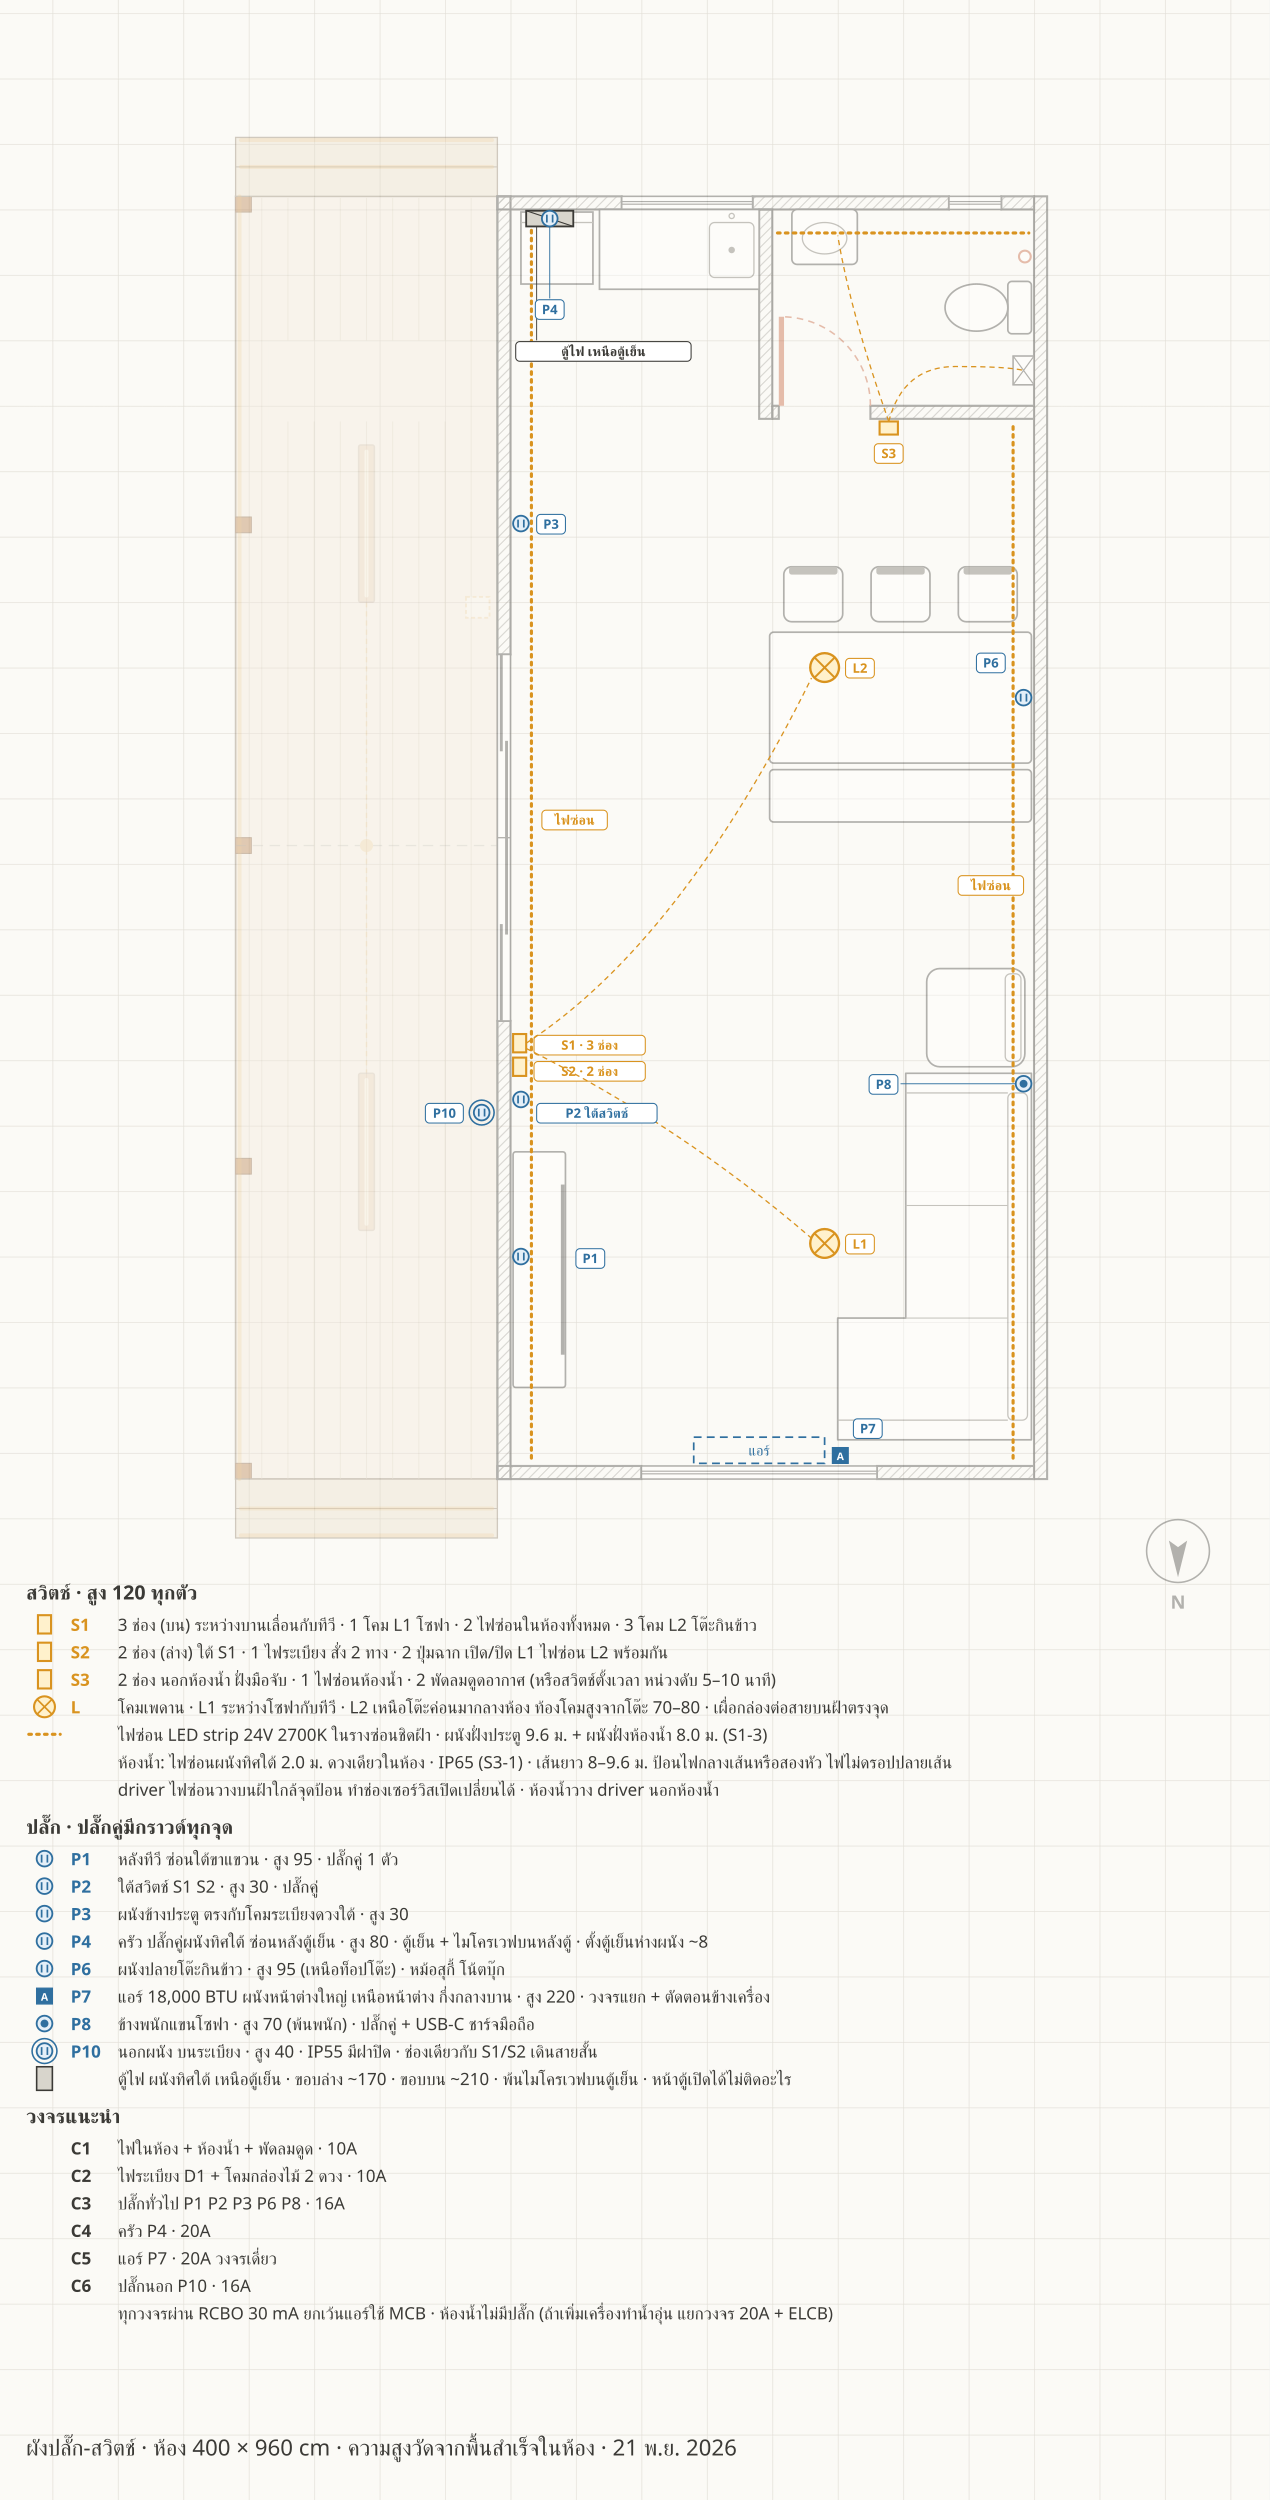
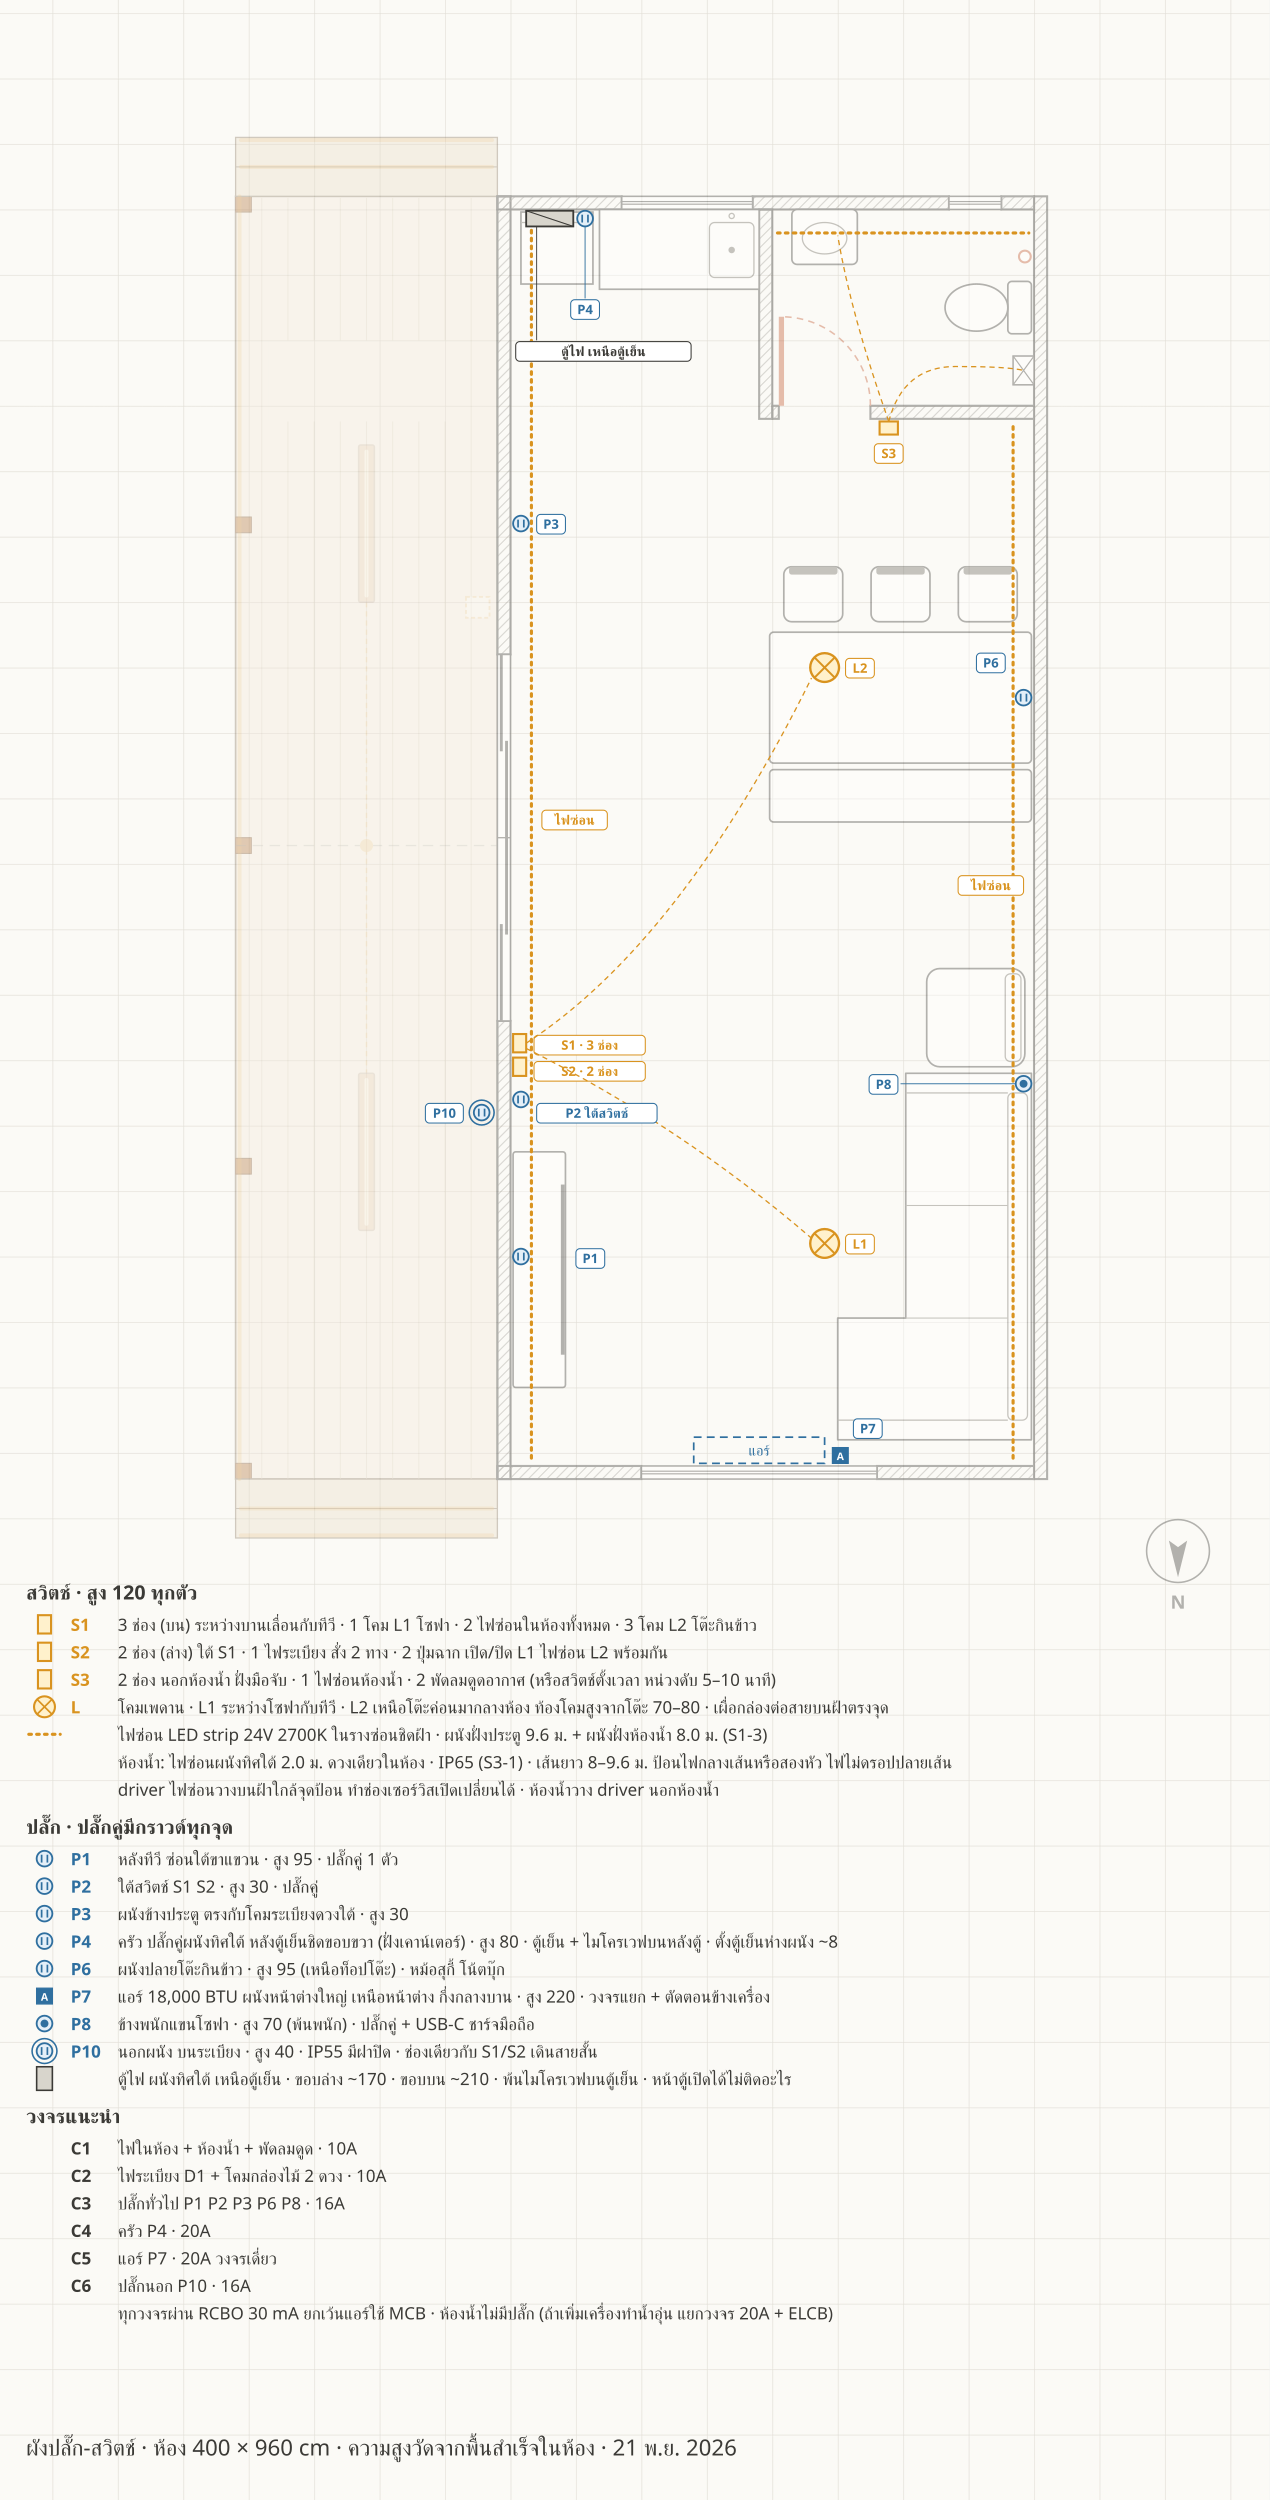
<svg xmlns="http://www.w3.org/2000/svg" viewBox="-390 -160 970 1910" width="970" height="1910" font-family="Leelawadee UI, Tahoma, sans-serif">
  <defs>
    <pattern id="grid" width="50" height="50" patternUnits="userSpaceOnUse" x="0" y="0">
      <path d="M50 0H0V50" fill="none" stroke="#e3e0d8" stroke-width="1" />
    </pattern>
    <pattern id="hatch" width="5" height="5" patternUnits="userSpaceOnUse" patternTransform="rotate(45)">
      <line x1="0" y1="0" x2="0" y2="5" stroke="#6d6a62" stroke-width="1" />
    </pattern>
  </defs>
  <rect x="-390" y="-160" width="970" height="1910" fill="#fbfaf6" />
  <rect x="-390" y="-160" width="970" height="1910" fill="url(#grid)" />
  <g opacity="0.38">
    <rect x="-210" y="-10" width="200" height="980" fill="#f1e8da" stroke="#8a7a64" stroke-width="1.3" />
    <line x1="-190" y1="-10" x2="-190" y2="970" stroke="#ddd0bc" stroke-width="0.8" />
    <line x1="-170" y1="-10" x2="-170" y2="970" stroke="#ddd0bc" stroke-width="0.8" />
    <line x1="-150" y1="-10" x2="-150" y2="970" stroke="#ddd0bc" stroke-width="0.8" />
    <line x1="-130" y1="-10" x2="-130" y2="970" stroke="#ddd0bc" stroke-width="0.8" />
    <line x1="-110" y1="-10" x2="-110" y2="970" stroke="#ddd0bc" stroke-width="0.8" />
    <line x1="-90" y1="-10" x2="-90" y2="970" stroke="#ddd0bc" stroke-width="0.8" />
    <line x1="-70" y1="-10" x2="-70" y2="970" stroke="#ddd0bc" stroke-width="0.8" />
    <line x1="-50" y1="-10" x2="-50" y2="970" stroke="#ddd0bc" stroke-width="0.8" />
    <line x1="-30" y1="-10" x2="-30" y2="970" stroke="#ddd0bc" stroke-width="0.8" />
    <rect x="-210" y="-10" width="12" height="12" fill="#b47a45" stroke="#7d5430" stroke-width="0.8" />
    <rect x="-210" y="235" width="12" height="12" fill="#b47a45" stroke="#7d5430" stroke-width="0.8" />
    <rect x="-210" y="480" width="12" height="12" fill="#b47a45" stroke="#7d5430" stroke-width="0.8" />
    <rect x="-210" y="725" width="12" height="12" fill="#b47a45" stroke="#7d5430" stroke-width="0.8" />
    <rect x="-210" y="958" width="12" height="12" fill="#b47a45" stroke="#7d5430" stroke-width="0.8" />
    <rect x="-210" y="-55" width="200" height="45" fill="#e8dcc8" stroke="#8a7a64" stroke-width="1" />
    <rect x="-210" y="970" width="200" height="45" fill="#e8dcc8" stroke="#8a7a64" stroke-width="1" />
    <line x1="-210" y1="-32.5" x2="-10" y2="-32.5" stroke="#8a7a64" stroke-width="0.8" />
    <line x1="-210" y1="992.5" x2="-10" y2="992.5" stroke="#8a7a64" stroke-width="0.8" />
    <rect x="-185" y="100" width="150" height="62" fill="#f1e8da" />
    <g opacity="0.3">
      <line x1="-207" y1="-10" x2="-207" y2="970" stroke="#d9931f" stroke-width="3" stroke-linecap="round" />
      <line x1="-206" y1="-32.5" x2="-14" y2="-32.5" stroke="#d9931f" stroke-width="3" stroke-linecap="round" />
      <line x1="-206" y1="-53" x2="-14" y2="-53" stroke="#d9931f" stroke-width="3" stroke-linecap="round" />
      <line x1="-206" y1="992.5" x2="-14" y2="992.5" stroke="#d9931f" stroke-width="3" stroke-linecap="round" />
      <line x1="-206" y1="1013" x2="-14" y2="1013" stroke="#d9931f" stroke-width="3" stroke-linecap="round" />
      <line x1="-210" y1="486" x2="-10" y2="486" stroke="#6d6a62" stroke-width="1" stroke-dasharray="8 5" />
      <line x1="-110" y1="300" x2="-110" y2="660" stroke="#d9931f" stroke-width="1.2" stroke-dasharray="4 3" />
      <rect x="-116" y="180" width="12" height="120" rx="1.5" fill="#c98b52" stroke="#7d5430" stroke-width="1.2" />
      <line x1="-110" y1="185" x2="-110" y2="295" stroke="#fff1cc" stroke-width="3" stroke-linecap="round" />
      <rect x="-116" y="660" width="12" height="120" rx="1.5" fill="#c98b52" stroke="#7d5430" stroke-width="1.2" />
      <line x1="-110" y1="665" x2="-110" y2="775" stroke="#fff1cc" stroke-width="3" stroke-linecap="round" />
      <circle cx="-110" cy="486" r="5" fill="#d9931f" />
      <rect x="-34" y="296" width="18" height="16" fill="#fff" stroke="#d9931f" stroke-width="1.4" stroke-dasharray="3 2" />
    </g>
    <rect x="-10" y="-10" width="10" height="350" fill="url(#hatch)" stroke="#3b3a36" stroke-width="1.6" />
    <rect x="-10" y="620" width="10" height="350" fill="url(#hatch)" stroke="#3b3a36" stroke-width="1.6" />
    <rect x="400" y="-10" width="10" height="980" fill="url(#hatch)" stroke="#3b3a36" stroke-width="1.6" />
    <rect x="-10" y="-10" width="95" height="10" fill="url(#hatch)" stroke="#3b3a36" stroke-width="1.6" />
    <rect x="185" y="-10" width="150" height="10" fill="url(#hatch)" stroke="#3b3a36" stroke-width="1.6" />
    <rect x="375" y="-10" width="25" height="10" fill="url(#hatch)" stroke="#3b3a36" stroke-width="1.6" />
    <rect x="-10" y="960" width="110" height="10" fill="url(#hatch)" stroke="#3b3a36" stroke-width="1.6" />
    <rect x="280" y="960" width="120" height="10" fill="url(#hatch)" stroke="#3b3a36" stroke-width="1.6" />
    <rect x="85" y="-10" width="100" height="10" fill="#fff" stroke="#3b3a36" stroke-width="1.2" />
    <g stroke="#3b3a36" stroke-width="0.9">
      <line x1="85" y1="-6" x2="185" y2="-6" />
      <line x1="85" y1="-4" x2="185" y2="-4" />
    </g>
    <rect x="335" y="-10" width="40" height="10" fill="#fff" stroke="#3b3a36" stroke-width="1.2" />
    <g stroke="#3b3a36" stroke-width="0.9">
      <line x1="335" y1="-6" x2="375" y2="-6" />
      <line x1="335" y1="-4" x2="375" y2="-4" />
    </g>
    <rect x="100" y="960" width="180" height="10" fill="#fff" stroke="#3b3a36" stroke-width="1.2" />
    <g stroke="#3b3a36" stroke-width="0.9">
      <line x1="100" y1="964" x2="280" y2="964" />
      <line x1="100" y1="966" x2="280" y2="966" />
    </g>
    <rect x="-10" y="340" width="10" height="280" fill="#fff" stroke="#3b3a36" stroke-width="1.2" />
    <g stroke="#3b3a36" stroke-width="2.2">
      <line x1="-7" y1="340" x2="-7" y2="414" />
      <line x1="-7" y1="546" x2="-7" y2="620" />
      <line x1="-3" y1="406" x2="-3" y2="480" />
      <line x1="-3" y1="480" x2="-3" y2="554" />
    </g>
    <line x1="-10" y1="480" x2="0" y2="480" stroke="#3b3a36" stroke-width="1" />
    <rect x="190" y="0" width="10" height="160" fill="url(#hatch)" stroke="#3b3a36" stroke-width="1.6" />
    <rect x="200" y="150" width="5" height="10" fill="url(#hatch)" stroke="#3b3a36" stroke-width="1.6" />
    <rect x="275" y="150" width="125" height="10" fill="url(#hatch)" stroke="#3b3a36" stroke-width="1.6" />
    <rect x="205" y="82" width="4" height="68" fill="#c0562f" />
    <path d="M275 150 A68 68 0 0 0 207 82" fill="none" stroke="#c0562f" stroke-width="1.2" stroke-dasharray="5 4" />
    <rect x="8" y="2" width="55" height="55" fill="#fff" stroke="#3b3a36" stroke-width="1.3" />
    <line x1="8" y1="10" x2="63" y2="10" stroke="#6d6a62" stroke-width="1" />
    <rect x="68" y="0" width="122" height="61" fill="#fff" stroke="#3b3a36" stroke-width="1.3" />
    <rect x="152" y="10" width="34" height="42" rx="4" fill="none" stroke="#6d6a62" stroke-width="1" />
    <circle cx="169" cy="31" r="2.5" fill="#6d6a62" />
    <circle cx="169" cy="5" r="2" fill="none" stroke="#6d6a62" stroke-width="1" />
    <rect x="215" y="0" width="50" height="42" rx="4" fill="#fff" stroke="#3b3a36" stroke-width="1.3" />
    <ellipse cx="240" cy="22" rx="17" ry="12" fill="none" stroke="#6d6a62" stroke-width="1" />
    <rect x="380" y="55" width="18" height="40" rx="3" fill="#fff" stroke="#3b3a36" stroke-width="1.3" />
    <ellipse cx="356" cy="75" rx="24" ry="18" fill="#fff" stroke="#3b3a36" stroke-width="1.3" />
    <circle cx="393" cy="36" r="4.5" fill="#fff" stroke="#c0562f" stroke-width="1.6" />
    <rect x="384" y="112" width="16" height="22" fill="#fff" stroke="#3b3a36" stroke-width="1.2" />
    <path d="M384 112 L400 134 M400 112 L384 134" stroke="#3b3a36" stroke-width="0.9" />
    <rect x="208.833" y="273" width="45" height="42" rx="6" fill="#fff" stroke="#3b3a36" stroke-width="1.3" />
    <rect x="212.833" y="273" width="37" height="6" rx="2" fill="#6d6a62" />
    <rect x="275.5" y="273" width="45" height="42" rx="6" fill="#fff" stroke="#3b3a36" stroke-width="1.3" />
    <rect x="279.5" y="273" width="37" height="6" rx="2" fill="#6d6a62" />
    <rect x="342.167" y="273" width="45" height="42" rx="6" fill="#fff" stroke="#3b3a36" stroke-width="1.3" />
    <rect x="346.167" y="273" width="37" height="6" rx="2" fill="#6d6a62" />
    <rect x="198" y="323" width="200" height="100" rx="3" fill="#fff" stroke="#3b3a36" stroke-width="1.3" />
    <rect x="198" y="428" width="200" height="40" rx="3" fill="#fff" stroke="#3b3a36" stroke-width="1.3" />
    <rect x="318" y="580" width="75" height="75" rx="10" fill="#fff" stroke="#3b3a36" stroke-width="1.3" />
    <rect x="378" y="584" width="12" height="67" rx="4" fill="none" stroke="#6d6a62" stroke-width="1" />
    <path d="M302 660 H398 V940 H250 V847 H302 Z" stroke-linejoin="round" fill="#fff" stroke="#3b3a36" stroke-width="1.3" />
    <rect x="380" y="675" width="15" height="250" rx="4" fill="none" stroke="#6d6a62" stroke-width="1" />
    <line x1="302" y1="675" x2="380" y2="675" stroke="#6d6a62" stroke-width="1" />
    <line x1="250" y1="925" x2="380" y2="925" stroke="#6d6a62" stroke-width="1" />
    <line x1="302" y1="761" x2="380" y2="761" stroke="#6d6a62" stroke-width="0.8" />
    <line x1="302" y1="847" x2="380" y2="847" stroke="#6d6a62" stroke-width="0.8" />
    <rect x="2" y="720" width="40" height="180" rx="2" fill="#fff" stroke="#3b3a36" stroke-width="1.3" />
    <line x1="40" y1="745" x2="40" y2="875" stroke="#3b3a36" stroke-width="3" />
    <g transform="translate(510 1025)">
      <circle r="24" fill="none" stroke="#3b3a36" stroke-width="1.2" />
      <path d="M0 20 L7 -8 L0 -3 L-7 -8 Z" fill="#3b3a36" />
      <text x="0" y="44" font-size="14" font-weight="600" text-anchor="middle" fill="#3b3a36">N</text>
    </g>
  </g>
  <rect x="2" y="630" width="10" height="14" fill="#fff1cc" stroke="#d9931f" stroke-width="1.6" />
  <rect x="2" y="648" width="10" height="14" fill="#fff1cc" stroke="#d9931f" stroke-width="1.6" />
  <rect x="18" y="631" width="85" height="15" rx="3" fill="#fff" stroke="#d9931f" stroke-width="0.8" />
  <text x="60.5" y="642" font-size="10" font-weight="600" text-anchor="middle" fill="#d9931f">S1 · 3 ช่อง</text>
  <rect x="18" y="651" width="85" height="15" rx="3" fill="#fff" stroke="#d9931f" stroke-width="0.8" />
  <text x="60.5" y="662" font-size="10" font-weight="600" text-anchor="middle" fill="#d9931f">S2 · 2 ช่อง</text>
  <line x1="16" y1="4" x2="16" y2="956" stroke="#d9931f" stroke-width="2.4" stroke-dasharray="2 4" stroke-linecap="round" />
  <line x1="384" y1="166" x2="384" y2="956" stroke="#d9931f" stroke-width="2.4" stroke-dasharray="2 4" stroke-linecap="round" />
  <line x1="204" y1="18" x2="396" y2="18" stroke="#d9931f" stroke-width="2.4" stroke-dasharray="2 4" stroke-linecap="round" />
  <rect x="342" y="509" width="50" height="15" rx="3" fill="#fff" stroke="#d9931f" stroke-width="0.8" />
  <text x="367" y="520" font-size="10" font-weight="600" text-anchor="middle" fill="#d9931f">ไฟซ่อน</text>
  <rect x="24" y="459" width="50" height="15" rx="3" fill="#fff" stroke="#d9931f" stroke-width="0.8" />
  <text x="49" y="470" font-size="10" font-weight="600" text-anchor="middle" fill="#d9931f">ไฟซ่อน</text>
  <path d="M289 162 Q260 80 250 20" fill="none" stroke="#d9931f" stroke-width="1" stroke-dasharray="4 3" />
  <path d="M12 637 Q130 560 230 358" fill="none" stroke="#d9931f" stroke-width="1" stroke-dasharray="4 3" />
  <path d="M12 641 Q130 700 230 786" fill="none" stroke="#d9931f" stroke-width="1" stroke-dasharray="4 3" />
  <circle cx="240" cy="350" r="11" fill="#fff1cc" stroke="#d9931f" stroke-width="1.8" />
  <path d="M232.2 342.2 L247.8 357.8 M247.8 342.2 L232.2 357.8" stroke="#d9931f" stroke-width="1.5" />
  <rect x="256" y="343" width="22" height="15" rx="3" fill="#fff" stroke="#d9931f" stroke-width="0.8" />
  <text x="267" y="354" font-size="10" font-weight="600" text-anchor="middle" fill="#d9931f">L2</text>
  <circle cx="240" cy="790" r="11" fill="#fff1cc" stroke="#d9931f" stroke-width="1.8" />
  <path d="M232.2 782.2 L247.8 797.8 M247.8 782.2 L232.2 797.8" stroke="#d9931f" stroke-width="1.5" />
  <rect x="256" y="783" width="22" height="15" rx="3" fill="#fff" stroke="#d9931f" stroke-width="0.8" />
  <text x="267" y="794" font-size="10" font-weight="600" text-anchor="middle" fill="#d9931f">L1</text>
  <rect x="282" y="162" width="14" height="10" fill="#fff1cc" stroke="#d9931f" stroke-width="1.6" />
  <rect x="278" y="179" width="22" height="15" rx="3" fill="#fff" stroke="#d9931f" stroke-width="0.8" />
  <text x="289" y="190" font-size="10" font-weight="600" text-anchor="middle" fill="#d9931f">S3</text>
  <path d="M289 162 Q300 120 340 120 T392 123" fill="none" stroke="#d9931f" stroke-width="1" stroke-dasharray="4 3" />
  <rect x="12" y="1" width="36" height="12" fill="#d8d5cc" stroke="#3b3a36" stroke-width="1.4" />
  <line x1="12" y1="1" x2="48" y2="13" stroke="#3b3a36" stroke-width="0.8" />
  <line x1="20" y1="13" x2="20" y2="100" stroke="#3b3a36" stroke-width="0.7" />
  <rect x="4" y="101" width="134" height="15" rx="3" fill="#fff" stroke="#3b3a36" stroke-width="0.8" />
  <text x="71" y="112" font-size="10" font-weight="600" text-anchor="middle" fill="#3b3a36">ตู้ไฟ เหนือตู้เย็น</text>
  <circle cx="8" cy="800" r="6" fill="#e4eff8" stroke="#2f6f9f" stroke-width="1.4" />
  <g stroke="#2f6f9f" stroke-width="1.3">
    <line x1="5.8" y1="797" x2="5.8" y2="803" />
    <line x1="10.2" y1="797" x2="10.2" y2="803" />
  </g>
  <rect x="50" y="794" width="22" height="15" rx="3" fill="#fff" stroke="#2f6f9f" stroke-width="0.8" />
  <text x="61" y="805" font-size="10" font-weight="600" text-anchor="middle" fill="#2f6f9f">P1</text>
  <circle cx="8" cy="680" r="6" fill="#e4eff8" stroke="#2f6f9f" stroke-width="1.4" />
  <g stroke="#2f6f9f" stroke-width="1.3">
    <line x1="5.8" y1="677" x2="5.8" y2="683" />
    <line x1="10.2" y1="677" x2="10.2" y2="683" />
  </g>
  <rect x="20" y="683" width="92" height="15" rx="3" fill="#fff" stroke="#2f6f9f" stroke-width="0.8" />
  <text x="66" y="694" font-size="10" font-weight="600" text-anchor="middle" fill="#2f6f9f">P2 ใต้สวิตช์</text>
  <circle cx="8" cy="240" r="6" fill="#e4eff8" stroke="#2f6f9f" stroke-width="1.4" />
  <g stroke="#2f6f9f" stroke-width="1.3">
    <line x1="5.8" y1="237" x2="5.8" y2="243" />
    <line x1="10.2" y1="237" x2="10.2" y2="243" />
  </g>
  <rect x="20" y="233" width="22" height="15" rx="3" fill="#fff" stroke="#2f6f9f" stroke-width="0.8" />
  <text x="31" y="244" font-size="10" font-weight="600" text-anchor="middle" fill="#2f6f9f">P3</text>
-   <circle cx="30" cy="7" r="6" fill="#e4eff8" stroke="#2f6f9f" stroke-width="1.4" />
-   <g stroke="#2f6f9f" stroke-width="1.3">
-     <line x1="27.8" y1="4" x2="27.8" y2="10" />
-     <line x1="32.2" y1="4" x2="32.2" y2="10" />
-   </g>
-   <rect x="19" y="69" width="22" height="15" rx="3" fill="#fff" stroke="#2f6f9f" stroke-width="0.8" />
-   <text x="30" y="80" font-size="10" font-weight="600" text-anchor="middle" fill="#2f6f9f">P4</text>
-   <line x1="30" y1="13" x2="30" y2="68" stroke="#2f6f9f" stroke-width="0.7" />
+   <circle cx="57" cy="7" r="6" fill="#e4eff8" stroke="#2f6f9f" stroke-width="1.4" />
+   <g stroke="#2f6f9f" stroke-width="1.3">
+     <line x1="54.8" y1="4" x2="54.8" y2="10" />
+     <line x1="59.2" y1="4" x2="59.2" y2="10" />
+   </g>
+   <rect x="46" y="69" width="22" height="15" rx="3" fill="#fff" stroke="#2f6f9f" stroke-width="0.8" />
+   <text x="57" y="80" font-size="10" font-weight="600" text-anchor="middle" fill="#2f6f9f">P4</text>
+   <line x1="57" y1="13" x2="57" y2="68" stroke="#2f6f9f" stroke-width="0.7" />
  <circle cx="392" cy="373" r="6" fill="#e4eff8" stroke="#2f6f9f" stroke-width="1.4" />
  <g stroke="#2f6f9f" stroke-width="1.3">
    <line x1="389.8" y1="370" x2="389.8" y2="376" />
    <line x1="394.2" y1="370" x2="394.2" y2="376" />
  </g>
  <rect x="356" y="339" width="22" height="15" rx="3" fill="#fff" stroke="#2f6f9f" stroke-width="0.8" />
  <text x="367" y="350" font-size="10" font-weight="600" text-anchor="middle" fill="#2f6f9f">P6</text>
  <rect x="140" y="938" width="100" height="20" fill="none" stroke="#2f6f9f" stroke-width="1.3" stroke-dasharray="6 4" />
  <text x="190" y="952" font-size="11" font-weight="400" text-anchor="middle" fill="#2f6f9f">แอร์</text>
  <rect x="246" y="946" width="12" height="12" fill="#2f6f9f" stroke="#2f6f9f" />
  <text x="252" y="955.5" font-size="8" font-weight="700" text-anchor="middle" fill="#fff">A</text>
  <rect x="262" y="924" width="22" height="15" rx="3" fill="#fff" stroke="#2f6f9f" stroke-width="0.8" />
  <text x="273" y="935" font-size="10" font-weight="600" text-anchor="middle" fill="#2f6f9f">P7</text>
  <circle cx="392" cy="668" r="6" fill="#e4eff8" stroke="#2f6f9f" stroke-width="1.4" />
  <g stroke="#2f6f9f" stroke-width="1.3">
    <circle cx="392" cy="668" r="2.4" fill="#2f6f9f" />
  </g>
  <rect x="274" y="661" width="22" height="15" rx="3" fill="#fff" stroke="#2f6f9f" stroke-width="0.8" />
  <text x="285" y="672" font-size="10" font-weight="600" text-anchor="middle" fill="#2f6f9f">P8</text>
  <line x1="386" y1="668" x2="298" y2="668" stroke="#2f6f9f" stroke-width="0.7" />
  <circle cx="-22" cy="690" r="9.5" fill="none" stroke="#2f6f9f" stroke-width="1.2" />
  <circle cx="-22" cy="690" r="6" fill="#e4eff8" stroke="#2f6f9f" stroke-width="1.4" />
  <g stroke="#2f6f9f" stroke-width="1.3">
    <line x1="-24.2" y1="687" x2="-24.2" y2="693" />
    <line x1="-19.8" y1="687" x2="-19.8" y2="693" />
  </g>
  <rect x="-65" y="683" width="29" height="15" rx="3" fill="#fff" stroke="#2f6f9f" stroke-width="0.8" />
  <text x="-50.5" y="694" font-size="10" font-weight="600" text-anchor="middle" fill="#2f6f9f">P10</text>
  <text x="-370" y="1062" font-size="15" font-weight="600" text-anchor="start" fill="#3b3a36">สวิตช์ · สูง 120 ทุกตัว</text>
  <rect x="-361" y="1074" width="10" height="14" fill="#fff1cc" stroke="#d9931f" stroke-width="1.6" />
  <text x="-336" y="1086" font-size="13" font-weight="600" text-anchor="start" fill="#d9931f">S1</text>
  <text x="-300" y="1086" font-size="13" font-weight="400" text-anchor="start" fill="#3b3a36">3 ช่อง (บน) ระหว่างบานเลื่อนกับทีวี · 1 โคม L1 โซฟา · 2 ไฟซ่อนในห้องทั้งหมด · 3 โคม L2 โต๊ะกินข้าว</text>
  <rect x="-361" y="1095" width="10" height="14" fill="#fff1cc" stroke="#d9931f" stroke-width="1.6" />
  <text x="-336" y="1107" font-size="13" font-weight="600" text-anchor="start" fill="#d9931f">S2</text>
  <text x="-300" y="1107" font-size="13" font-weight="400" text-anchor="start" fill="#3b3a36">2 ช่อง (ล่าง) ใต้ S1 · 1 ไฟระเบียง สั่ง 2 ทาง · 2 ปุ่มฉาก เปิด/ปิด L1 ไฟซ่อน L2 พร้อมกัน</text>
  <rect x="-361" y="1116" width="10" height="14" fill="#fff1cc" stroke="#d9931f" stroke-width="1.6" />
  <text x="-336" y="1128" font-size="13" font-weight="600" text-anchor="start" fill="#d9931f">S3</text>
  <text x="-300" y="1128" font-size="13" font-weight="400" text-anchor="start" fill="#3b3a36">2 ช่อง นอกห้องน้ำ ฝั่งมือจับ · 1 ไฟซ่อนห้องน้ำ · 2 พัดลมดูดอากาศ (หรือสวิตช์ตั้งเวลา หน่วงดับ 5–10 นาที)</text>
  <circle cx="-356" cy="1144" r="8" fill="#fff1cc" stroke="#d9931f" stroke-width="1.6" />
  <path d="M-361.6 1138.4 L-350.4 1149.6 M-350.4 1138.4 L-361.6 1149.6" stroke="#d9931f" stroke-width="1.3" />
  <text x="-336" y="1149" font-size="13" font-weight="600" text-anchor="start" fill="#d9931f">L</text>
  <text x="-300" y="1149" font-size="13" font-weight="400" text-anchor="start" fill="#3b3a36">โคมเพดาน · L1 ระหว่างโซฟากับทีวี · L2 เหนือโต๊ะค่อนมากลางห้อง ท้องโคมสูงจากโต๊ะ 70–80 · เผื่อกล่องต่อสายบนฝ้าตรงจุด</text>
  <line x1="-368" y1="1165" x2="-344" y2="1165" stroke="#d9931f" stroke-width="2.4" stroke-dasharray="2 4" stroke-linecap="round" />
  <text x="-300" y="1170" font-size="13" font-weight="400" text-anchor="start" fill="#3b3a36">ไฟซ่อน LED strip 24V 2700K ในรางซ่อนชิดฝ้า · ผนังฝั่งประตู 9.6 ม. + ผนังฝั่งห้องน้ำ 8.0 ม. (S1-3)</text>
  <text x="-300" y="1191" font-size="13" font-weight="400" text-anchor="start" fill="#3b3a36">ห้องน้ำ: ไฟซ่อนผนังทิศใต้ 2.0 ม. ดวงเดียวในห้อง · IP65 (S3-1) · เส้นยาว 8–9.6 ม. ป้อนไฟกลางเส้นหรือสองหัว ไฟไม่ดรอปปลายเส้น</text>
  <text x="-300" y="1212" font-size="13" font-weight="400" text-anchor="start" fill="#3b3a36">driver ไฟซ่อนวางบนฝ้าใกล้จุดป้อน ทำช่องเซอร์วิสเปิดเปลี่ยนได้ · ห้องน้ำวาง driver นอกห้องน้ำ</text>
  <text x="-370" y="1241" font-size="15" font-weight="600" text-anchor="start" fill="#3b3a36">ปลั๊ก · ปลั๊กคู่มีกราวด์ทุกจุด</text>
  <circle cx="-356" cy="1260" r="6" fill="#e4eff8" stroke="#2f6f9f" stroke-width="1.4" />
  <g stroke="#2f6f9f" stroke-width="1.3">
    <line x1="-358.2" y1="1257" x2="-358.2" y2="1263" />
    <line x1="-353.8" y1="1257" x2="-353.8" y2="1263" />
  </g>
  <text x="-336" y="1265" font-size="13" font-weight="600" text-anchor="start" fill="#2f6f9f">P1</text>
  <text x="-300" y="1265" font-size="13" font-weight="400" text-anchor="start" fill="#3b3a36">หลังทีวี ซ่อนใต้ขาแขวน · สูง 95 · ปลั๊กคู่ 1 ตัว</text>
  <circle cx="-356" cy="1281" r="6" fill="#e4eff8" stroke="#2f6f9f" stroke-width="1.4" />
  <g stroke="#2f6f9f" stroke-width="1.3">
    <line x1="-358.2" y1="1278" x2="-358.2" y2="1284" />
    <line x1="-353.8" y1="1278" x2="-353.8" y2="1284" />
  </g>
  <text x="-336" y="1286" font-size="13" font-weight="600" text-anchor="start" fill="#2f6f9f">P2</text>
  <text x="-300" y="1286" font-size="13" font-weight="400" text-anchor="start" fill="#3b3a36">ใต้สวิตช์ S1 S2 · สูง 30 · ปลั๊กคู่</text>
  <circle cx="-356" cy="1302" r="6" fill="#e4eff8" stroke="#2f6f9f" stroke-width="1.4" />
  <g stroke="#2f6f9f" stroke-width="1.3">
    <line x1="-358.2" y1="1299" x2="-358.2" y2="1305" />
    <line x1="-353.8" y1="1299" x2="-353.8" y2="1305" />
  </g>
  <text x="-336" y="1307" font-size="13" font-weight="600" text-anchor="start" fill="#2f6f9f">P3</text>
  <text x="-300" y="1307" font-size="13" font-weight="400" text-anchor="start" fill="#3b3a36">ผนังข้างประตู ตรงกับโคมระเบียงดวงใต้ · สูง 30</text>
  <circle cx="-356" cy="1323" r="6" fill="#e4eff8" stroke="#2f6f9f" stroke-width="1.4" />
  <g stroke="#2f6f9f" stroke-width="1.3">
    <line x1="-358.2" y1="1320" x2="-358.2" y2="1326" />
    <line x1="-353.8" y1="1320" x2="-353.8" y2="1326" />
  </g>
  <text x="-336" y="1328" font-size="13" font-weight="600" text-anchor="start" fill="#2f6f9f">P4</text>
-   <text x="-300" y="1328" font-size="13" font-weight="400" text-anchor="start" fill="#3b3a36">ครัว ปลั๊กคู่ผนังทิศใต้ ซ่อนหลังตู้เย็น · สูง 80 · ตู้เย็น + ไมโครเวฟบนหลังตู้ · ตั้งตู้เย็นห่างผนัง ~8</text>
+   <text x="-300" y="1328" font-size="13" font-weight="400" text-anchor="start" fill="#3b3a36">ครัว ปลั๊กคู่ผนังทิศใต้ หลังตู้เย็นชิดขอบขวา (ฝั่งเคาน์เตอร์) · สูง 80 · ตู้เย็น + ไมโครเวฟบนหลังตู้ · ตั้งตู้เย็นห่างผนัง ~8</text>
  <circle cx="-356" cy="1344" r="6" fill="#e4eff8" stroke="#2f6f9f" stroke-width="1.4" />
  <g stroke="#2f6f9f" stroke-width="1.3">
    <line x1="-358.2" y1="1341" x2="-358.2" y2="1347" />
    <line x1="-353.8" y1="1341" x2="-353.8" y2="1347" />
  </g>
  <text x="-336" y="1349" font-size="13" font-weight="600" text-anchor="start" fill="#2f6f9f">P6</text>
  <text x="-300" y="1349" font-size="13" font-weight="400" text-anchor="start" fill="#3b3a36">ผนังปลายโต๊ะกินข้าว · สูง 95 (เหนือท็อปโต๊ะ) · หม้อสุกี้ โน้ตบุ๊ก</text>
  <rect x="-362" y="1359" width="12" height="12" fill="#2f6f9f" stroke="#2f6f9f" />
  <text x="-356" y="1368.5" font-size="8" font-weight="700" text-anchor="middle" fill="#fff">A</text>
  <text x="-336" y="1370" font-size="13" font-weight="600" text-anchor="start" fill="#2f6f9f">P7</text>
  <text x="-300" y="1370" font-size="13" font-weight="400" text-anchor="start" fill="#3b3a36">แอร์ 18,000 BTU ผนังหน้าต่างใหญ่ เหนือหน้าต่าง กึ่งกลางบาน · สูง 220 · วงจรแยก + ตัดตอนข้างเครื่อง</text>
  <circle cx="-356" cy="1386" r="6" fill="#e4eff8" stroke="#2f6f9f" stroke-width="1.4" />
  <g stroke="#2f6f9f" stroke-width="1.3">
    <circle cx="-356" cy="1386" r="2.4" fill="#2f6f9f" />
  </g>
  <text x="-336" y="1391" font-size="13" font-weight="600" text-anchor="start" fill="#2f6f9f">P8</text>
  <text x="-300" y="1391" font-size="13" font-weight="400" text-anchor="start" fill="#3b3a36">ข้างพนักแขนโซฟา · สูง 70 (พ้นพนัก) · ปลั๊กคู่ + USB-C ชาร์จมือถือ</text>
  <circle cx="-356" cy="1407" r="9.5" fill="none" stroke="#2f6f9f" stroke-width="1.2" />
  <circle cx="-356" cy="1407" r="6" fill="#e4eff8" stroke="#2f6f9f" stroke-width="1.4" />
  <g stroke="#2f6f9f" stroke-width="1.3">
    <line x1="-358.2" y1="1404" x2="-358.2" y2="1410" />
    <line x1="-353.8" y1="1404" x2="-353.8" y2="1410" />
  </g>
  <text x="-336" y="1412" font-size="13" font-weight="600" text-anchor="start" fill="#2f6f9f">P10</text>
  <text x="-300" y="1412" font-size="13" font-weight="400" text-anchor="start" fill="#3b3a36">นอกผนัง บนระเบียง · สูง 40 · IP55 มีฝาปิด · ช่องเดียวกับ S1/S2 เดินสายสั้น</text>
  <rect x="-362" y="1419" width="12" height="18" fill="#d8d5cc" stroke="#3b3a36" stroke-width="1.2" />
  <text x="-300" y="1433" font-size="13" font-weight="400" text-anchor="start" fill="#3b3a36">ตู้ไฟ ผนังทิศใต้ เหนือตู้เย็น · ขอบล่าง ~170 · ขอบบน ~210 · พ้นไมโครเวฟบนตู้เย็น · หน้าตู้เปิดได้ไม่ติดอะไร</text>
  <text x="-370" y="1462" font-size="15" font-weight="600" text-anchor="start" fill="#3b3a36">วงจรแนะนำ</text>
  <text x="-336" y="1486" font-size="13" font-weight="600" text-anchor="start" fill="#3b3a36">C1</text>
  <text x="-300" y="1486" font-size="13" font-weight="400" text-anchor="start" fill="#3b3a36">ไฟในห้อง + ห้องน้ำ + พัดลมดูด · 10A</text>
  <text x="-336" y="1507" font-size="13" font-weight="600" text-anchor="start" fill="#3b3a36">C2</text>
  <text x="-300" y="1507" font-size="13" font-weight="400" text-anchor="start" fill="#3b3a36">ไฟระเบียง D1 + โคมกล่องไม้ 2 ดวง · 10A</text>
  <text x="-336" y="1528" font-size="13" font-weight="600" text-anchor="start" fill="#3b3a36">C3</text>
  <text x="-300" y="1528" font-size="13" font-weight="400" text-anchor="start" fill="#3b3a36">ปลั๊กทั่วไป P1 P2 P3 P6 P8 · 16A</text>
  <text x="-336" y="1549" font-size="13" font-weight="600" text-anchor="start" fill="#3b3a36">C4</text>
  <text x="-300" y="1549" font-size="13" font-weight="400" text-anchor="start" fill="#3b3a36">ครัว P4 · 20A</text>
  <text x="-336" y="1570" font-size="13" font-weight="600" text-anchor="start" fill="#3b3a36">C5</text>
  <text x="-300" y="1570" font-size="13" font-weight="400" text-anchor="start" fill="#3b3a36">แอร์ P7 · 20A วงจรเดี่ยว</text>
  <text x="-336" y="1591" font-size="13" font-weight="600" text-anchor="start" fill="#3b3a36">C6</text>
  <text x="-300" y="1591" font-size="13" font-weight="400" text-anchor="start" fill="#3b3a36">ปลั๊กนอก P10 · 16A</text>
  <text x="-300" y="1612" font-size="13" font-weight="400" text-anchor="start" fill="#3b3a36">ทุกวงจรผ่าน RCBO 30 mA ยกเว้นแอร์ใช้ MCB · ห้องน้ำไม่มีปลั๊ก (ถ้าเพิ่มเครื่องทำน้ำอุ่น แยกวงจร 20A + ELCB)</text>
  <text x="-370" y="1716" font-size="17" font-weight="400" text-anchor="start" fill="#3b3a36">ผังปลั๊ก-สวิตช์ · ห้อง 400 × 960 cm · ความสูงวัดจากพื้นสำเร็จในห้อง · 21 พ.ย. 2026</text>
</svg>
